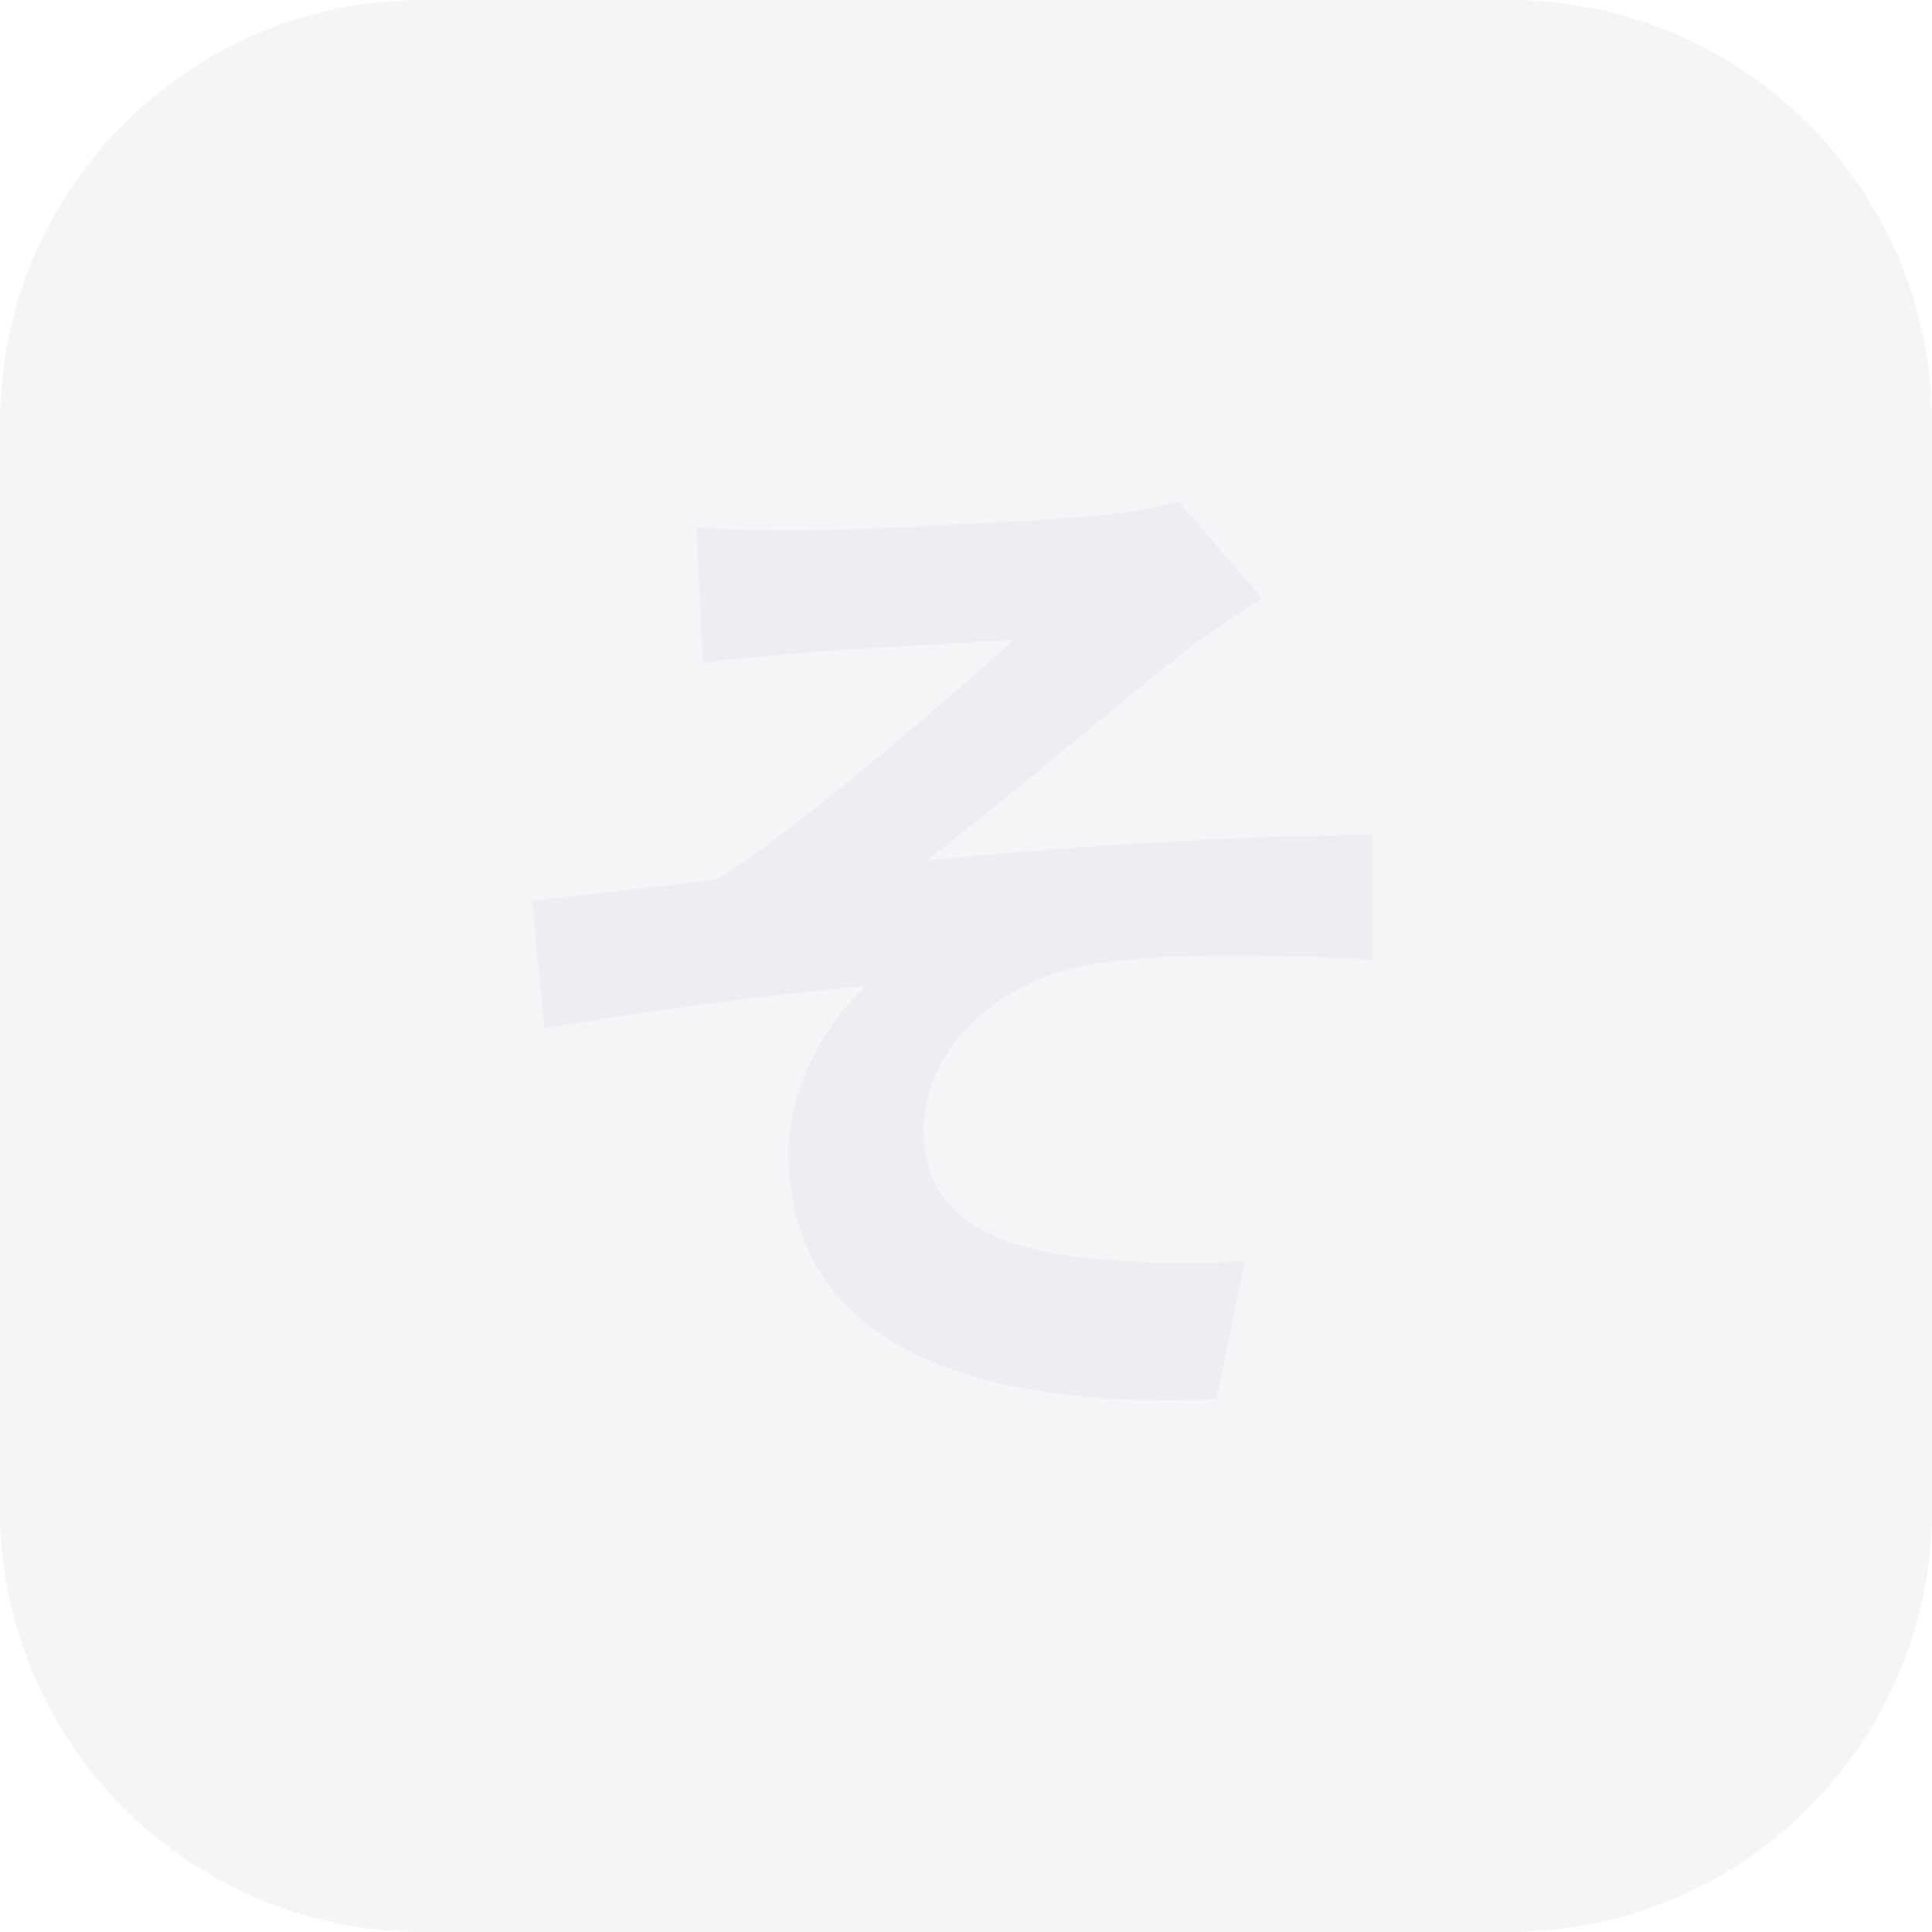
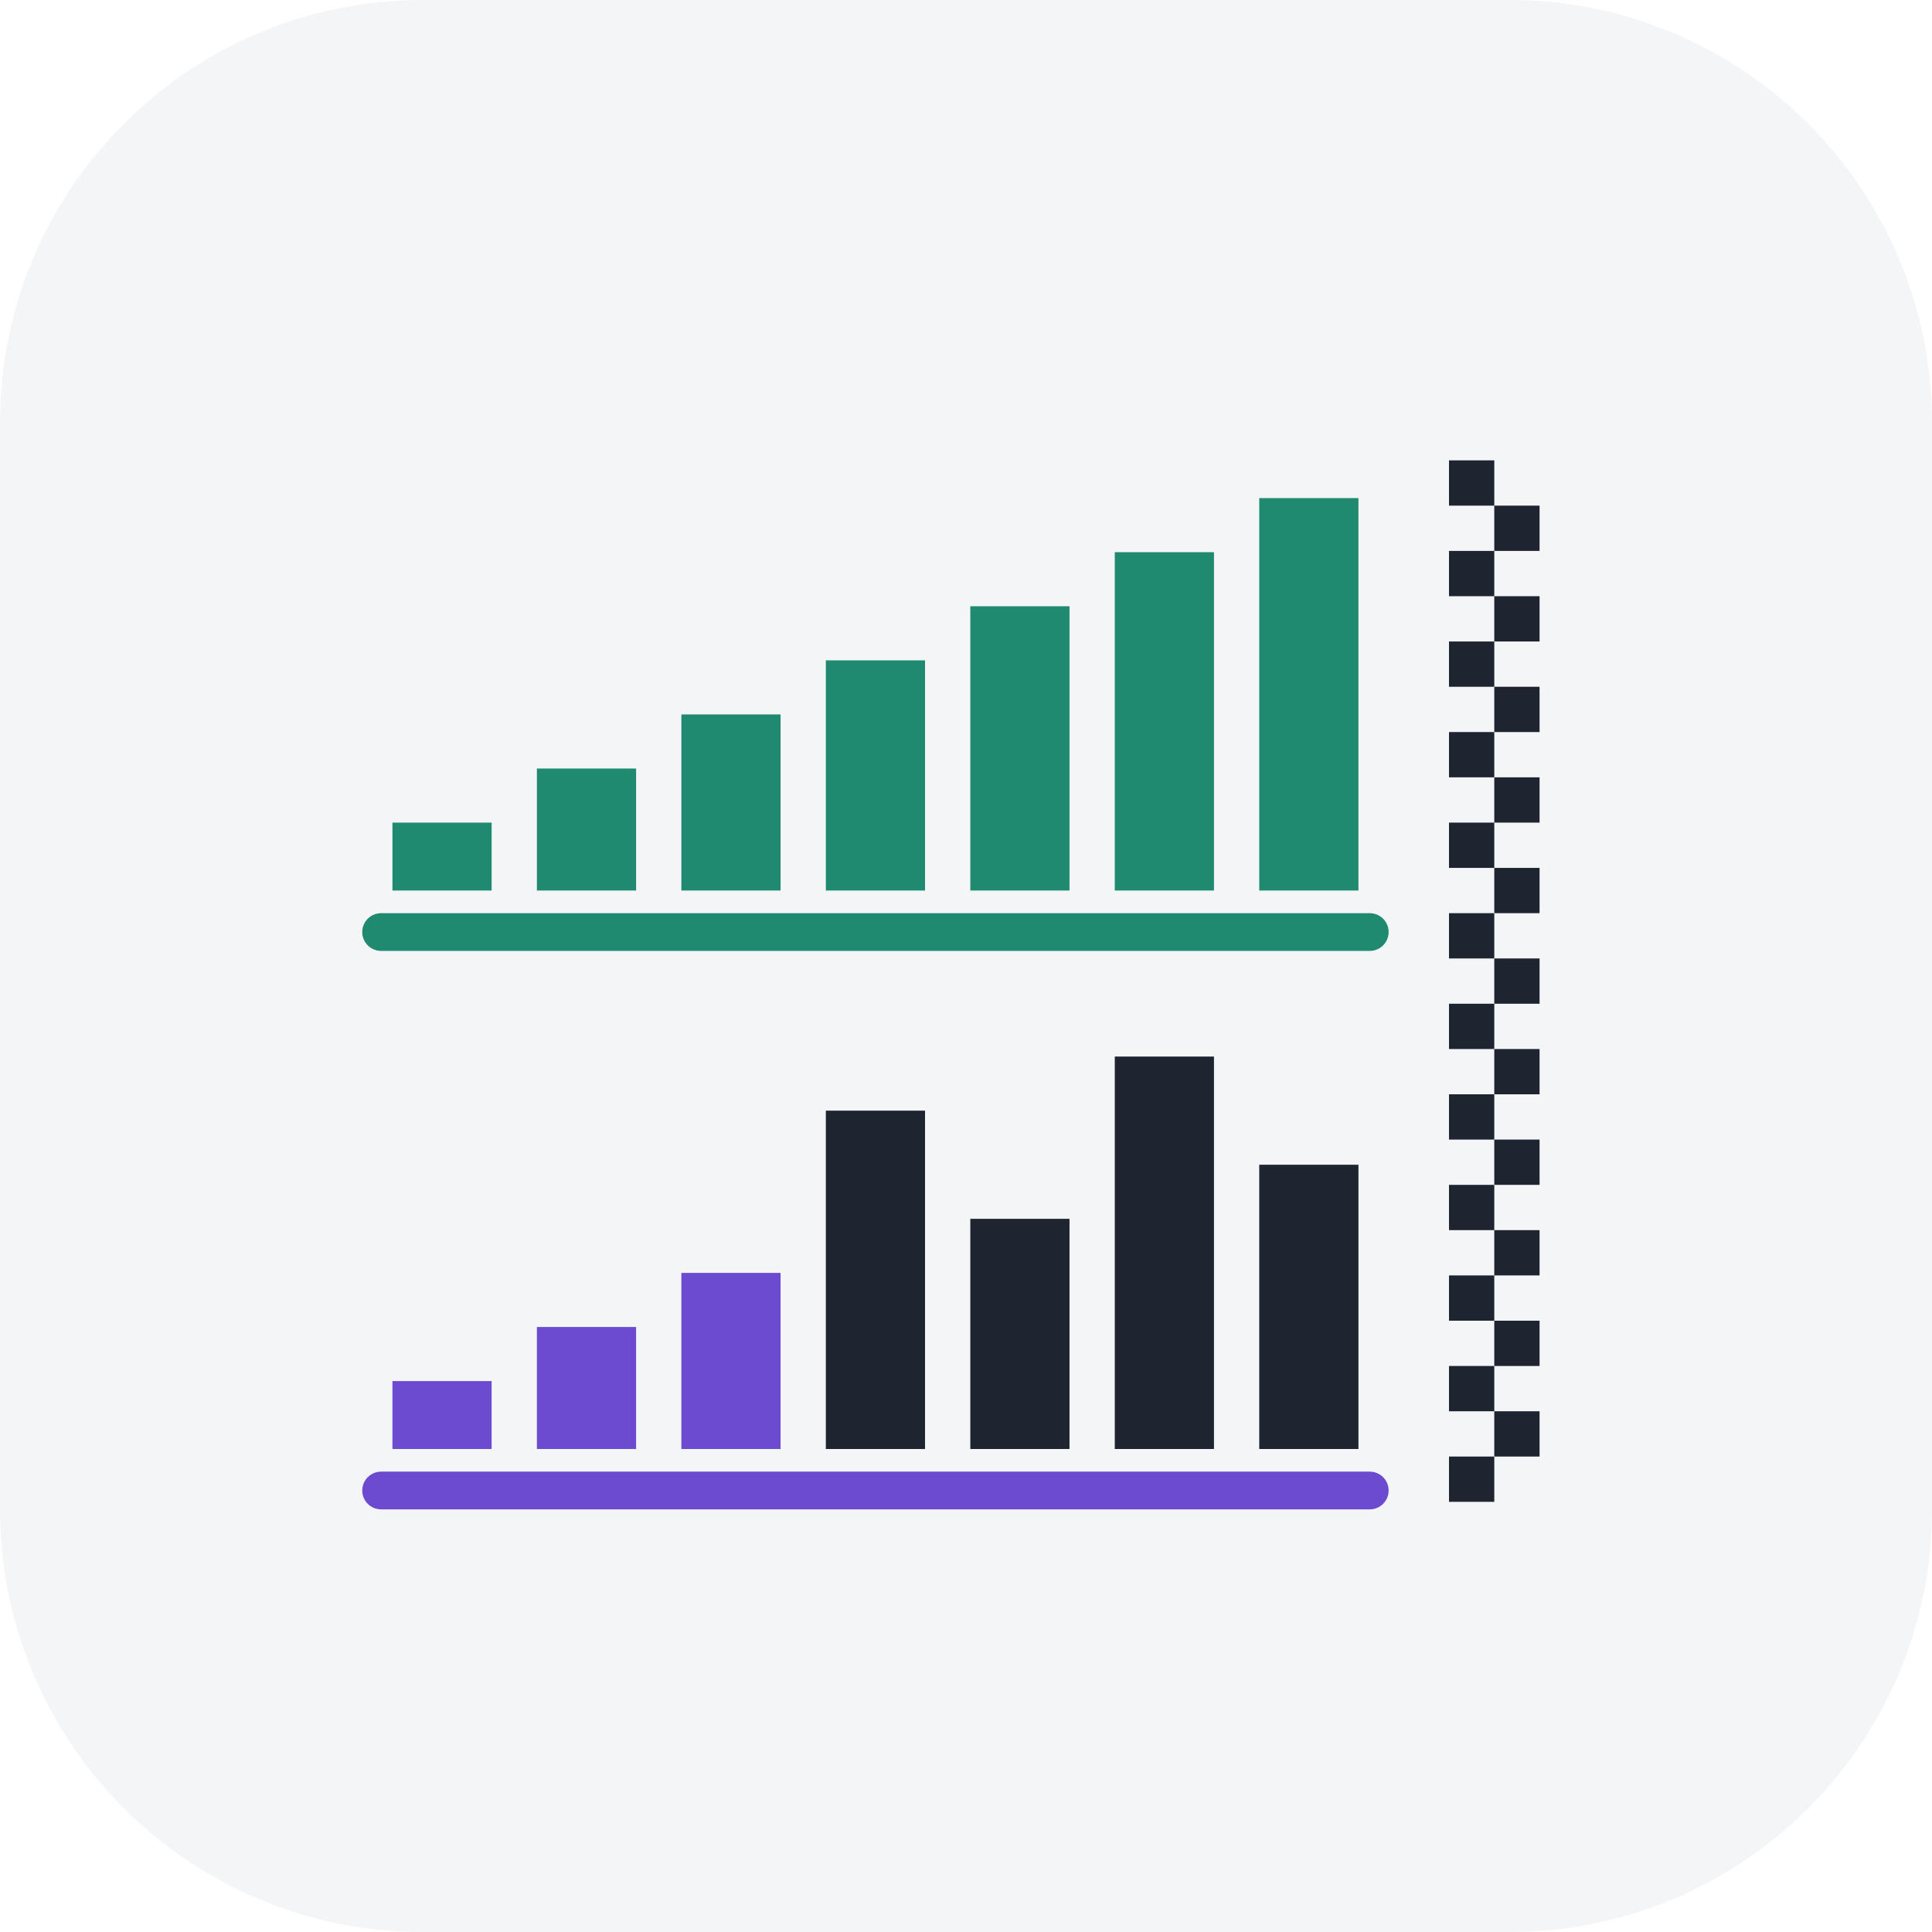
<svg xmlns="http://www.w3.org/2000/svg" viewBox="0 0 512 512">
  <rect width="512" height="512" rx="112" fill="#f3f5f7" />
-   <text x="256" y="256" dy=".35em" text-anchor="middle" font-family="system-ui,sans-serif" font-weight="700" font-size="280" fill="#eceef3">そ</text>
+   <rect x="104" y="218" width="26.286" height="18" fill="#1f8a70" />
+   <rect x="142.286" y="203.667" width="26.286" height="32.333" fill="#1f8a70" />
+   <rect x="180.571" y="189.333" width="26.286" height="46.667" fill="#1f8a70" />
+   <rect x="218.857" y="175" width="26.286" height="61" fill="#1f8a70" />
+   <rect x="257.143" y="160.667" width="26.286" height="75.333" fill="#1f8a70" />
+   <rect x="295.429" y="146.333" width="26.286" height="89.667" fill="#1f8a70" />
+   <rect x="333.714" y="132" width="26.286" height="104" fill="#1f8a70" />
+   <rect x="96" y="242" width="272" height="10" rx="5" fill="#1f8a70" />
+   <rect x="104" y="366" width="26.286" height="18" fill="#6c4bd1" />
+   <rect x="142.286" y="351.667" width="26.286" height="32.333" fill="#6c4bd1" />
+   <rect x="180.571" y="337.333" width="26.286" height="46.667" fill="#6c4bd1" />
+   <rect x="218.857" y="294.333" width="26.286" height="89.667" fill="#1e2430" />
+   <rect x="257.143" y="323" width="26.286" height="61" fill="#1e2430" />
+   <rect x="295.429" y="280" width="26.286" height="104" fill="#1e2430" />
+   <rect x="333.714" y="308.667" width="26.286" height="75.333" fill="#1e2430" />
+   <rect x="96" y="390" width="272" height="10" rx="5" fill="#6c4bd1" />
+   <rect x="384" y="122" width="12" height="12" fill="#1e2430" />
+   <rect x="396" y="134" width="12" height="12" fill="#1e2430" />
+   <rect x="384" y="146" width="12" height="12" fill="#1e2430" />
+   <rect x="396" y="158" width="12" height="12" fill="#1e2430" />
+   <rect x="384" y="170" width="12" height="12" fill="#1e2430" />
+   <rect x="396" y="182" width="12" height="12" fill="#1e2430" />
+   <rect x="384" y="194" width="12" height="12" fill="#1e2430" />
+   <rect x="396" y="206" width="12" height="12" fill="#1e2430" />
+   <rect x="384" y="218" width="12" height="12" fill="#1e2430" />
+   <rect x="396" y="230" width="12" height="12" fill="#1e2430" />
+   <rect x="384" y="242" width="12" height="12" fill="#1e2430" />
+   <rect x="396" y="254" width="12" height="12" fill="#1e2430" />
+   <rect x="384" y="266" width="12" height="12" fill="#1e2430" />
+   <rect x="396" y="278" width="12" height="12" fill="#1e2430" />
+   <rect x="384" y="290" width="12" height="12" fill="#1e2430" />
+   <rect x="396" y="302" width="12" height="12" fill="#1e2430" />
+   <rect x="384" y="314" width="12" height="12" fill="#1e2430" />
+   <rect x="396" y="326" width="12" height="12" fill="#1e2430" />
+   <rect x="384" y="338" width="12" height="12" fill="#1e2430" />
+   <rect x="396" y="350" width="12" height="12" fill="#1e2430" />
+   <rect x="384" y="362" width="12" height="12" fill="#1e2430" />
+   <rect x="396" y="374" width="12" height="12" fill="#1e2430" />
+   <rect x="384" y="386" width="12" height="12" fill="#1e2430" />
</svg>
